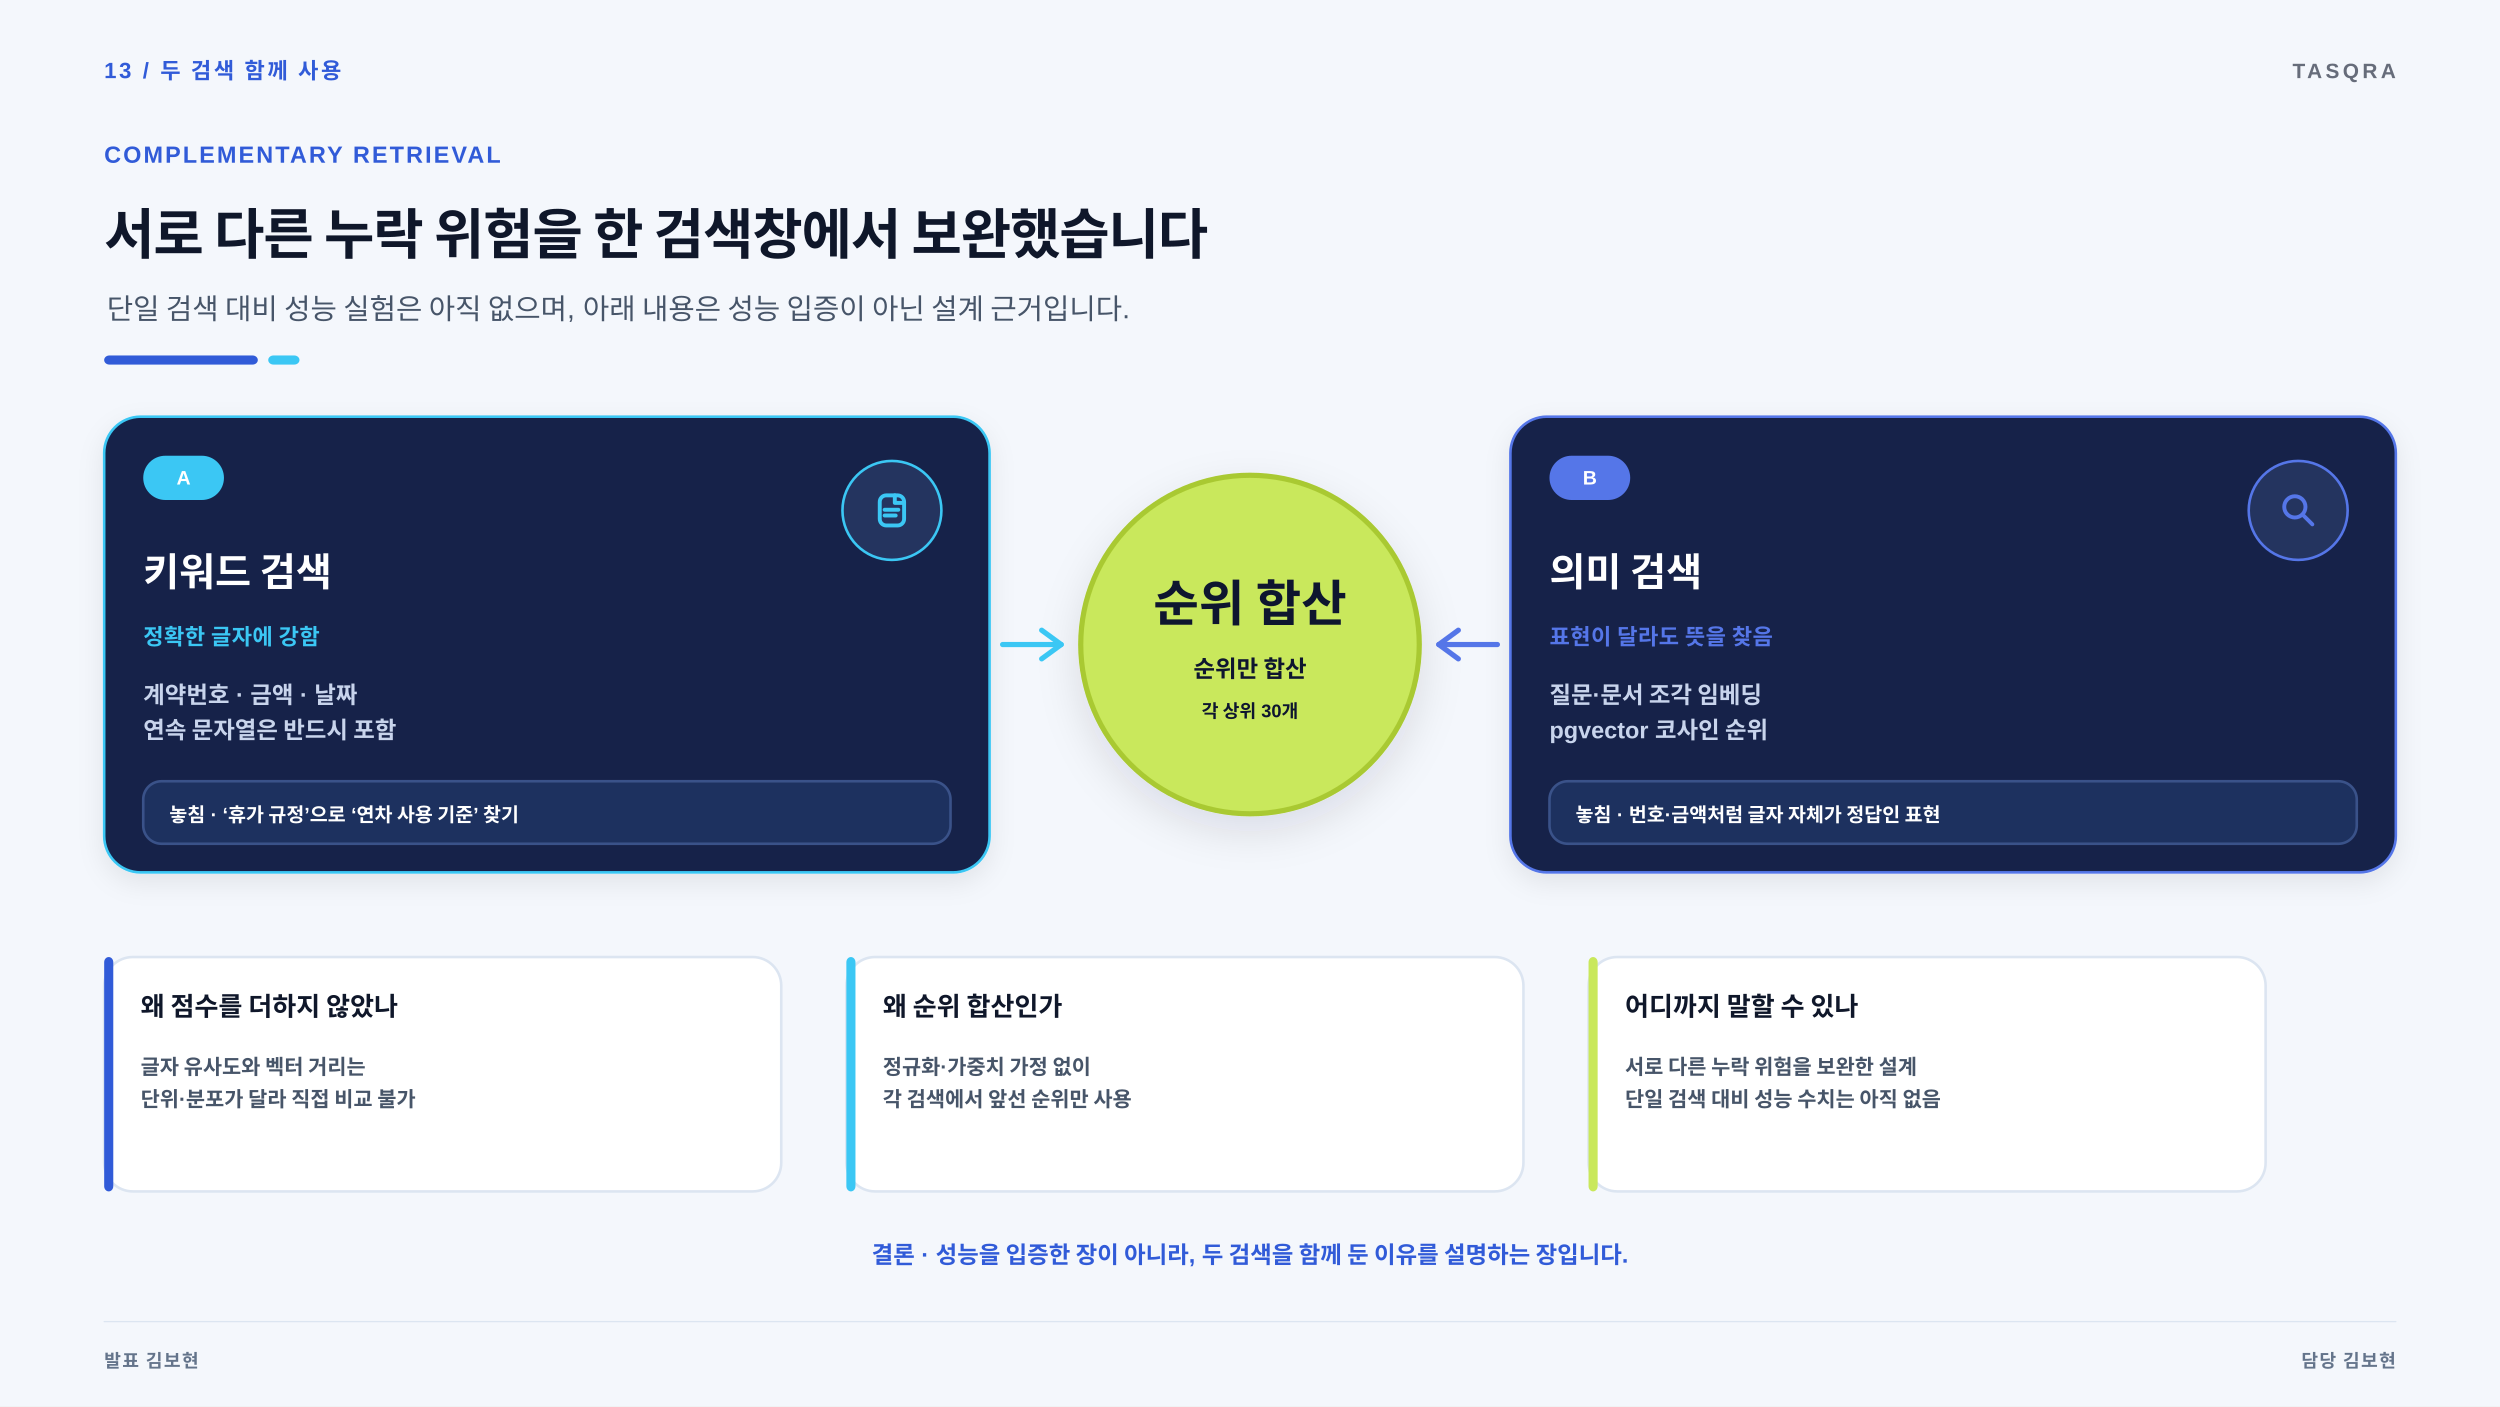
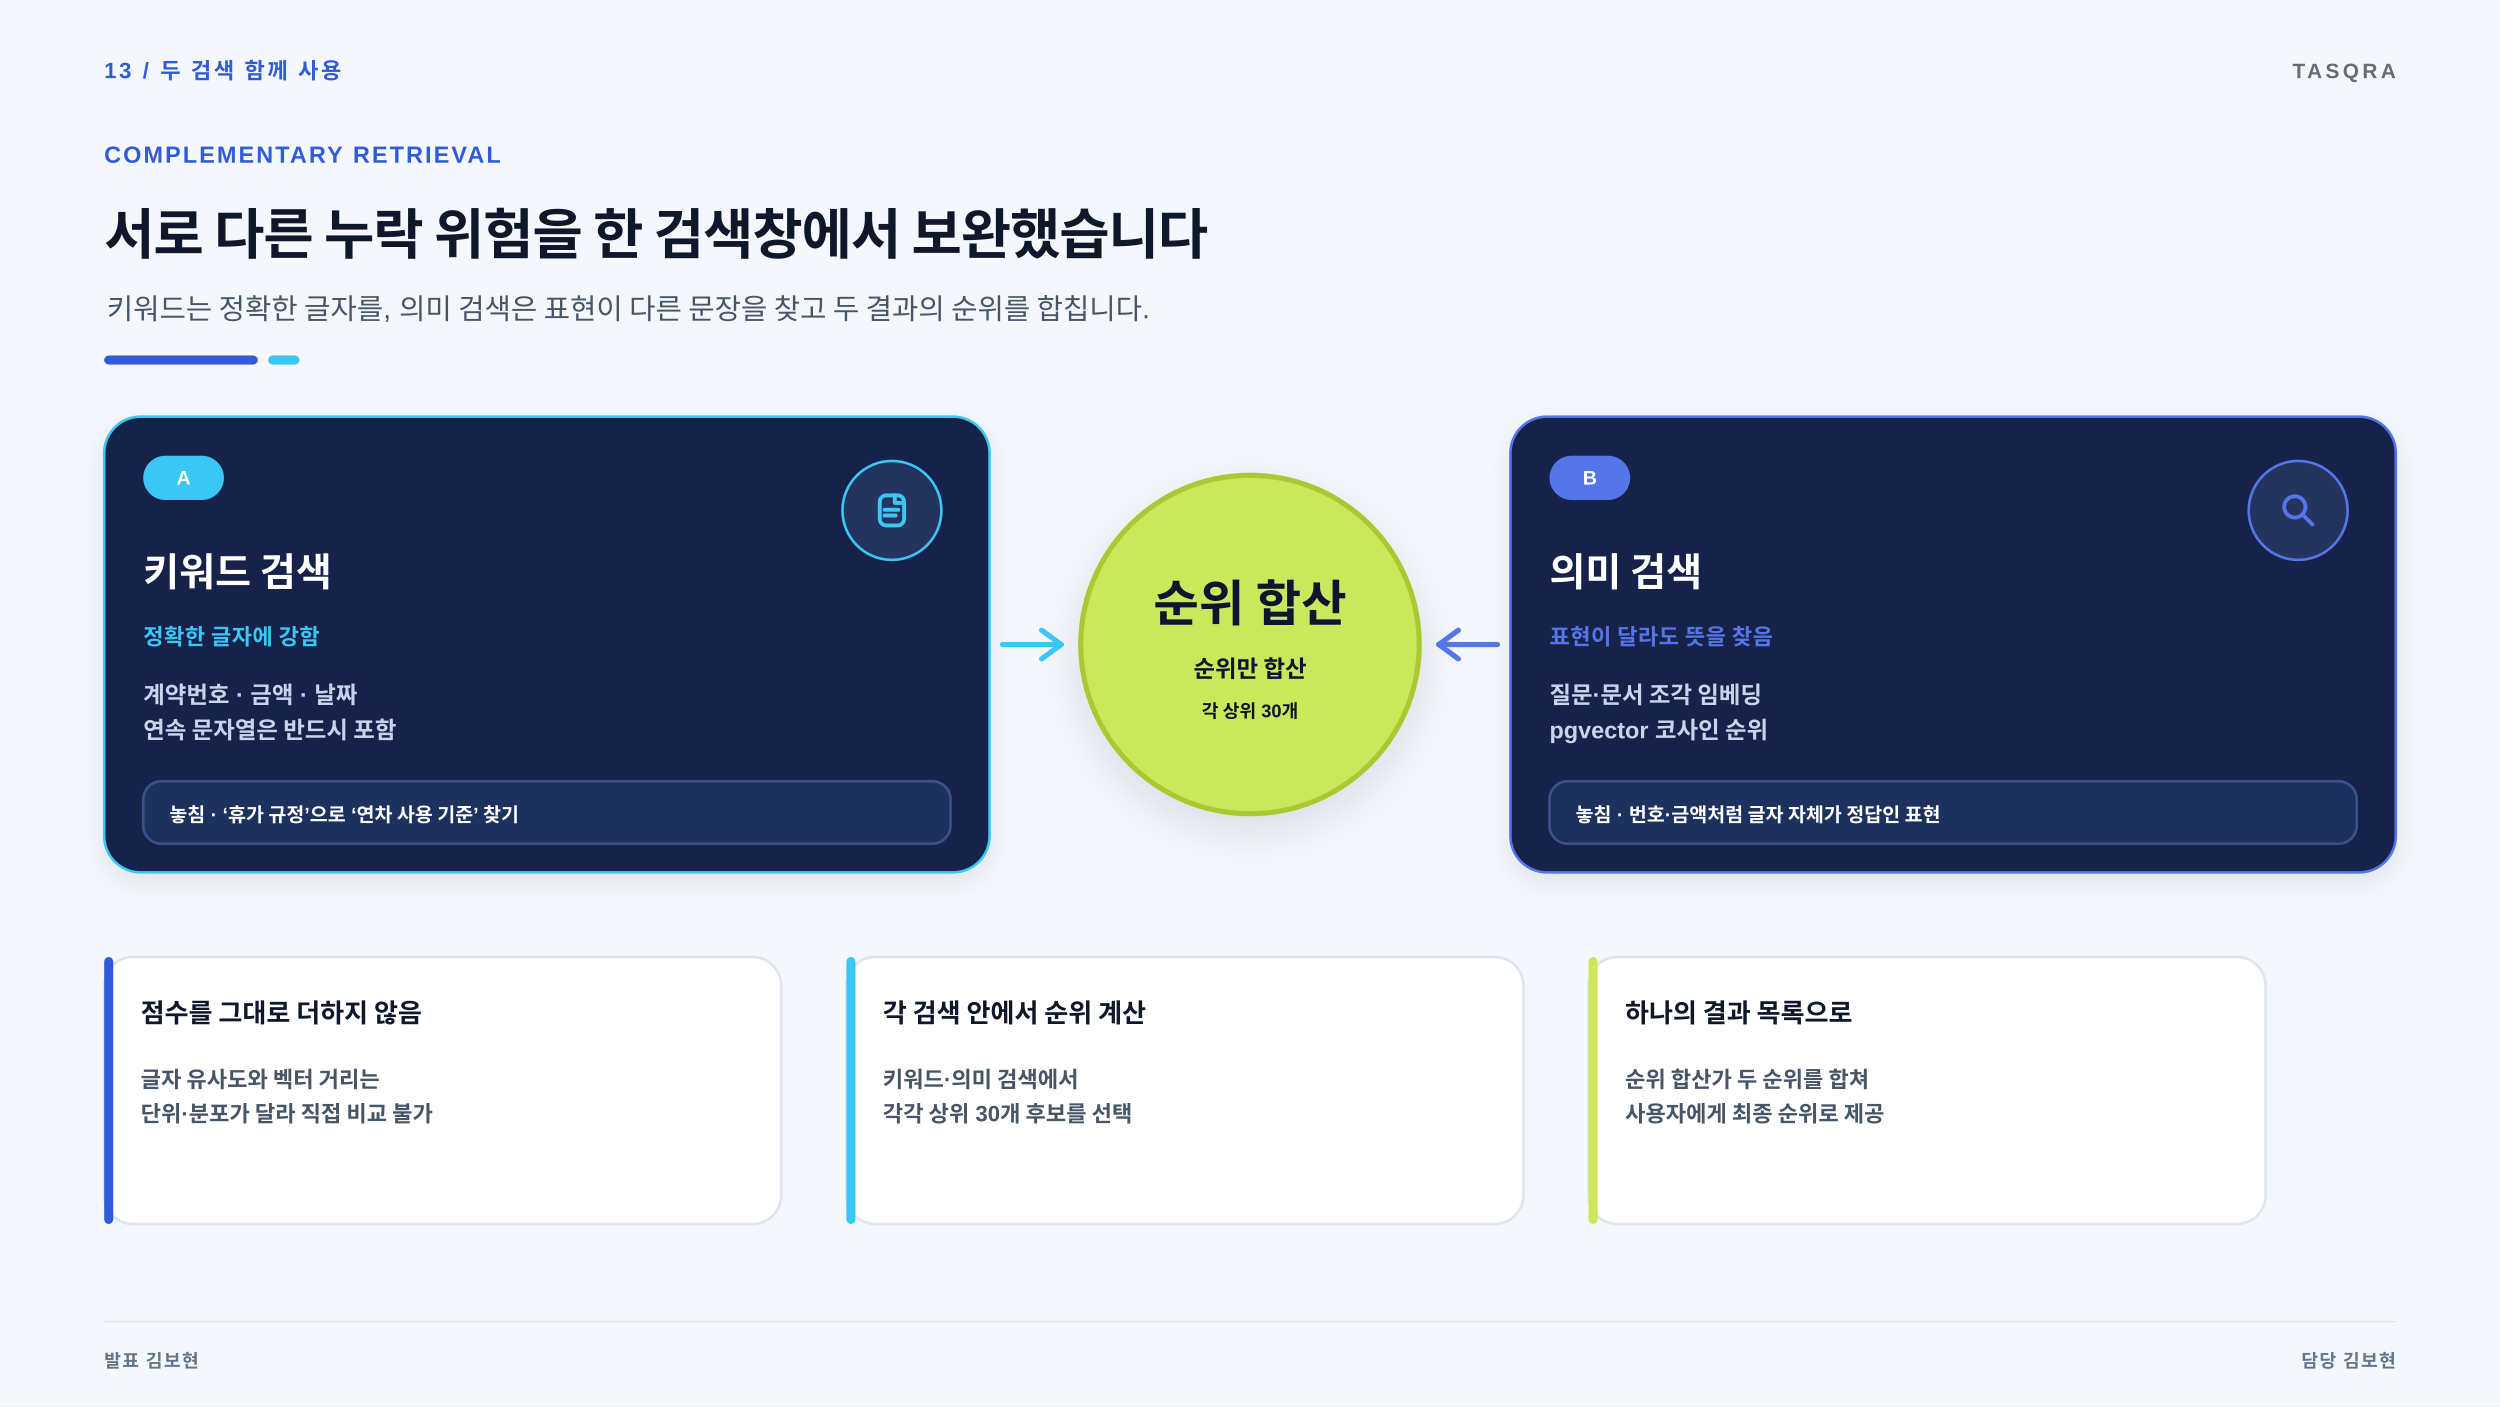
<svg xmlns="http://www.w3.org/2000/svg" width="1920" height="1080" viewBox="0 0 1920 1080">
  <defs>
    <style>@font-face{font-family:NotoKR;src:url("../../포트폴리오/NotoSansKR.ttf") format("truetype");} text{font-family:NotoKR,Arial,sans-serif;}</style>
    <filter id="shadow" x="-20%" y="-20%" width="140%" height="140%">
      <feDropShadow dx="0" dy="12" stdDeviation="16" flood-color="#0E162F" flood-opacity="0.11" />
    </filter>
    <filter id="softShadow" x="-20%" y="-20%" width="140%" height="140%">
      <feDropShadow dx="0" dy="7" stdDeviation="10" flood-color="#0E162F" flood-opacity="0.08" />
    </filter>
  </defs>
  <rect x="0" y="0" width="1920" height="1080" rx="0" fill="#F4F7FC" stroke="none" stroke-width="0" opacity="1" />
  <text x="80" y="60" font-family="NotoKR, Arial, sans-serif" font-size="17" font-weight="800" font-style="normal" fill="#315BD8" text-anchor="start" letter-spacing="2" opacity="1">13  /  두 검색 함께 사용</text>
  <text x="1840" y="60" font-family="NotoKR, Arial, sans-serif" font-size="16" font-weight="800" font-style="normal" fill="#0F172A" text-anchor="end" letter-spacing="2.6" opacity="0.62">TASQRA</text>
  <line x1="80" y1="1015" x2="1840" y2="1015" stroke="#DCE5F1" stroke-width="1" stroke-linecap="round" opacity="1" />
  <text x="80" y="1050" font-family="NotoKR, Arial, sans-serif" font-size="14" font-weight="700" font-style="normal" fill="#64748B" text-anchor="start" letter-spacing="1" opacity="1">발표  김보현</text>
  <text x="1840" y="1050" font-family="NotoKR, Arial, sans-serif" font-size="14" font-weight="700" font-style="normal" fill="#64748B" text-anchor="end" letter-spacing="1" opacity="1">담당  김보현</text>
  <text x="80" y="125" font-family="NotoKR, Arial, sans-serif" font-size="18" font-weight="800" font-style="normal" fill="#315BD8" text-anchor="start" letter-spacing="1.6" opacity="1">COMPLEMENTARY RETRIEVAL</text>
  <text x="80" y="195" font-family="NotoKR, Arial, sans-serif" font-size="42" font-weight="800" font-style="normal" fill="#0F172A" text-anchor="start" letter-spacing="-0.8" opacity="1">서로 다른 누락 위험을 한 검색창에서 보완했습니다</text>
-   <text x="82" y="245" font-family="NotoKR, Arial, sans-serif" font-size="22" font-weight="500" font-style="normal" fill="#475569" text-anchor="start" letter-spacing="0" opacity="1">단일 검색 대비 성능 실험은 아직 없으며, 아래 내용은 성능 입증이 아닌 설계 근거입니다.</text>
+   <text x="82" y="245" font-family="NotoKR, Arial, sans-serif" font-size="22" font-weight="500" font-style="normal" fill="#475569" text-anchor="start" letter-spacing="0" opacity="1">키워드는 정확한 글자를, 의미 검색은 표현이 다른 문장을 찾고 두 결과의 순위를 합칩니다.</text>
  <rect x="80" y="273" width="118" height="7" rx="4" fill="#315BD8" stroke="none" stroke-width="0" opacity="1" />
  <rect x="206" y="273" width="24" height="7" rx="4" fill="#3BC7F4" stroke="none" stroke-width="0" opacity="1" />
  <rect x="80" y="320" width="680" height="350" rx="28" fill="#16234A" stroke="#3BC7F4" stroke-width="2" opacity="1" filter="url(#softShadow)" />
  <rect x="110" y="350" width="62" height="34" rx="17.0" fill="#3BC7F4" stroke="none" stroke-width="0" opacity="1" />
  <text x="141.0" y="372.1" font-family="NotoKR, Arial, sans-serif" font-size="15" font-weight="700" font-style="normal" fill="#FFFFFF" text-anchor="middle" letter-spacing="0" opacity="1">A</text>
  <circle cx="685" cy="392" r="38" fill="#24345F" stroke="#3BC7F4" stroke-width="2" opacity="1" />
  <g fill="none" stroke="#3BC7F4" stroke-width="3" stroke-linecap="round" stroke-linejoin="round">
    <rect x="675.65" y="380.44" width="18.7" height="23.12" rx="5" />
    <path d="M 687.21 380.44 v 5.78 h 7.14" />
    <line x1="679.39" y1="391.49" x2="689.93" y2="391.49" />
    <line x1="679.39" y1="395.91" x2="687.89" y2="395.91" />
  </g>
  <text x="110" y="450" font-family="NotoKR, Arial, sans-serif" font-size="30" font-weight="800" font-style="normal" fill="#FFFFFF" text-anchor="start" letter-spacing="0" opacity="1">키워드 검색</text>
  <text x="110" y="495" font-family="NotoKR, Arial, sans-serif" font-size="17" font-weight="800" font-style="normal" fill="#3BC7F4" text-anchor="start" letter-spacing="0.3" opacity="1">정확한 글자에 강함</text>
  <text x="110" y="540" font-family="NotoKR, Arial, sans-serif" font-size="18" font-weight="600" fill="#C8D4EC" text-anchor="start">
    <tspan x="110" dy="0">계약번호 · 금액 · 날짜</tspan>
    <tspan x="110" dy="27.0">연속 문자열은 반드시 포함</tspan>
  </text>
  <rect x="110" y="600" width="620" height="48" rx="14" fill="#1D315F" stroke="#3A5289" stroke-width="2" opacity="1" />
  <text x="130" y="631" font-family="NotoKR, Arial, sans-serif" font-size="15" font-weight="700" font-style="normal" fill="#FFFFFF" text-anchor="start" letter-spacing="0" opacity="1">놓침  ·  ‘휴가 규정’으로 ‘연차 사용 기준’ 찾기</text>
  <rect x="1160" y="320" width="680" height="350" rx="28" fill="#16234A" stroke="#5576E8" stroke-width="2" opacity="1" filter="url(#softShadow)" />
  <rect x="1190" y="350" width="62" height="34" rx="17.0" fill="#5576E8" stroke="none" stroke-width="0" opacity="1" />
  <text x="1221.0" y="372.1" font-family="NotoKR, Arial, sans-serif" font-size="15" font-weight="700" font-style="normal" fill="#FFFFFF" text-anchor="middle" letter-spacing="0" opacity="1">B</text>
  <circle cx="1765" cy="392" r="38" fill="#24345F" stroke="#5576E8" stroke-width="2" opacity="1" />
  <g fill="none" stroke="#5576E8" stroke-width="3" stroke-linecap="round">
    <circle cx="1762.45" cy="389.28" r="8.16" />
    <line x1="1768.4" y1="395.23" x2="1775.88" y2="402.71" />
  </g>
  <text x="1190" y="450" font-family="NotoKR, Arial, sans-serif" font-size="30" font-weight="800" font-style="normal" fill="#FFFFFF" text-anchor="start" letter-spacing="0" opacity="1">의미 검색</text>
  <text x="1190" y="495" font-family="NotoKR, Arial, sans-serif" font-size="17" font-weight="800" font-style="normal" fill="#5576E8" text-anchor="start" letter-spacing="0.3" opacity="1">표현이 달라도 뜻을 찾음</text>
  <text x="1190" y="540" font-family="NotoKR, Arial, sans-serif" font-size="18" font-weight="600" fill="#C8D4EC" text-anchor="start">
    <tspan x="1190" dy="0">질문·문서 조각 임베딩</tspan>
    <tspan x="1190" dy="27.0">pgvector 코사인 순위</tspan>
  </text>
  <rect x="1190" y="600" width="620" height="48" rx="14" fill="#1D315F" stroke="#3A5289" stroke-width="2" opacity="1" />
  <text x="1210" y="631" font-family="NotoKR, Arial, sans-serif" font-size="15" font-weight="700" font-style="normal" fill="#FFFFFF" text-anchor="start" letter-spacing="0" opacity="1">놓침  ·  번호·금액처럼 글자 자체가 정답인 표현</text>
  <circle cx="960" cy="495" r="130" fill="#C9E85B" stroke="#A9C932" stroke-width="4" opacity="1" filter="url(#shadow)" />
  <text x="960" y="477" font-family="NotoKR, Arial, sans-serif" font-size="38" font-weight="800" font-style="normal" fill="#0E162F" text-anchor="middle" letter-spacing="0" opacity="1">순위 합산</text>
  <text x="960" y="520" font-family="NotoKR, Arial, sans-serif" font-size="18" font-weight="800" font-style="normal" fill="#0E162F" text-anchor="middle" letter-spacing="0" opacity="1">순위만 합산</text>
  <text x="960" y="551" font-family="NotoKR, Arial, sans-serif" font-size="14" font-weight="700" font-style="normal" fill="#0E162F" text-anchor="middle" letter-spacing="0" opacity="1">각 상위 30개</text>
  <line x1="770" y1="495" x2="815" y2="495" stroke="#3BC7F4" stroke-width="4" stroke-linecap="round" opacity="1" />
  <path d="M 800 484 L 815 495 L 800 506" fill="none" stroke="#3BC7F4" stroke-width="4" stroke-linecap="round" stroke-linejoin="round" />
  <line x1="1150" y1="495" x2="1105" y2="495" stroke="#5576E8" stroke-width="4" stroke-linecap="round" opacity="1" />
  <path d="M 1120 484 L 1105 495 L 1120 506" fill="none" stroke="#5576E8" stroke-width="4" stroke-linecap="round" stroke-linejoin="round" />
-   <rect x="80" y="735" width="520" height="180" rx="22" fill="#FFFFFF" stroke="#DCE5F1" stroke-width="2" opacity="1" />
-   <rect x="80" y="735" width="7" height="180" rx="4" fill="#315BD8" stroke="none" stroke-width="0" opacity="1" />
-   <text x="108" y="780" font-family="NotoKR, Arial, sans-serif" font-size="20" font-weight="800" font-style="normal" fill="#0F172A" text-anchor="start" letter-spacing="0" opacity="1">왜 점수를 더하지 않았나</text>
-   <text x="108" y="825" font-family="NotoKR, Arial, sans-serif" font-size="16" font-weight="600" fill="#475569" text-anchor="start">
+   <rect x="80" y="735" width="520" height="205" rx="22" fill="#FFFFFF" stroke="#DCE5F1" stroke-width="2" opacity="1" />
+   <rect x="80" y="735" width="7" height="205" rx="4" fill="#315BD8" stroke="none" stroke-width="0" opacity="1" />
+   <text x="108" y="785" font-family="NotoKR, Arial, sans-serif" font-size="20" font-weight="800" font-style="normal" fill="#0F172A" text-anchor="start" letter-spacing="0" opacity="1">점수를 그대로 더하지 않음</text>
+   <text x="108" y="835" font-family="NotoKR, Arial, sans-serif" font-size="17" font-weight="600" fill="#475569" text-anchor="start">
    <tspan x="108" dy="0">글자 유사도와 벡터 거리는</tspan>
-     <tspan x="108" dy="24.8">단위·분포가 달라 직접 비교 불가</tspan>
+     <tspan x="108" dy="26.35">단위·분포가 달라 직접 비교 불가</tspan>
  </text>
-   <rect x="650" y="735" width="520" height="180" rx="22" fill="#FFFFFF" stroke="#DCE5F1" stroke-width="2" opacity="1" />
-   <rect x="650" y="735" width="7" height="180" rx="4" fill="#3BC7F4" stroke="none" stroke-width="0" opacity="1" />
-   <text x="678" y="780" font-family="NotoKR, Arial, sans-serif" font-size="20" font-weight="800" font-style="normal" fill="#0F172A" text-anchor="start" letter-spacing="0" opacity="1">왜 순위 합산인가</text>
-   <text x="678" y="825" font-family="NotoKR, Arial, sans-serif" font-size="16" font-weight="600" fill="#475569" text-anchor="start">
-     <tspan x="678" dy="0">정규화·가중치 가정 없이</tspan>
-     <tspan x="678" dy="24.8">각 검색에서 앞선 순위만 사용</tspan>
+   <rect x="650" y="735" width="520" height="205" rx="22" fill="#FFFFFF" stroke="#DCE5F1" stroke-width="2" opacity="1" />
+   <rect x="650" y="735" width="7" height="205" rx="4" fill="#3BC7F4" stroke="none" stroke-width="0" opacity="1" />
+   <text x="678" y="785" font-family="NotoKR, Arial, sans-serif" font-size="20" font-weight="800" font-style="normal" fill="#0F172A" text-anchor="start" letter-spacing="0" opacity="1">각 검색 안에서 순위 계산</text>
+   <text x="678" y="835" font-family="NotoKR, Arial, sans-serif" font-size="17" font-weight="600" fill="#475569" text-anchor="start">
+     <tspan x="678" dy="0">키워드·의미 검색에서</tspan>
+     <tspan x="678" dy="26.35">각각 상위 30개 후보를 선택</tspan>
  </text>
-   <rect x="1220" y="735" width="520" height="180" rx="22" fill="#FFFFFF" stroke="#DCE5F1" stroke-width="2" opacity="1" />
-   <rect x="1220" y="735" width="7" height="180" rx="4" fill="#C9E85B" stroke="none" stroke-width="0" opacity="1" />
-   <text x="1248" y="780" font-family="NotoKR, Arial, sans-serif" font-size="20" font-weight="800" font-style="normal" fill="#0F172A" text-anchor="start" letter-spacing="0" opacity="1">어디까지 말할 수 있나</text>
-   <text x="1248" y="825" font-family="NotoKR, Arial, sans-serif" font-size="16" font-weight="600" fill="#475569" text-anchor="start">
-     <tspan x="1248" dy="0">서로 다른 누락 위험을 보완한 설계</tspan>
-     <tspan x="1248" dy="24.8">단일 검색 대비 성능 수치는 아직 없음</tspan>
+   <rect x="1220" y="735" width="520" height="205" rx="22" fill="#FFFFFF" stroke="#DCE5F1" stroke-width="2" opacity="1" />
+   <rect x="1220" y="735" width="7" height="205" rx="4" fill="#C9E85B" stroke="none" stroke-width="0" opacity="1" />
+   <text x="1248" y="785" font-family="NotoKR, Arial, sans-serif" font-size="20" font-weight="800" font-style="normal" fill="#0F172A" text-anchor="start" letter-spacing="0" opacity="1">하나의 결과 목록으로</text>
+   <text x="1248" y="835" font-family="NotoKR, Arial, sans-serif" font-size="17" font-weight="600" fill="#475569" text-anchor="start">
+     <tspan x="1248" dy="0">순위 합산가 두 순위를 합쳐</tspan>
+     <tspan x="1248" dy="26.35">사용자에게 최종 순위로 제공</tspan>
  </text>
-   <text x="960" y="970" font-family="NotoKR, Arial, sans-serif" font-size="18" font-weight="800" font-style="normal" fill="#315BD8" text-anchor="middle" letter-spacing="0" opacity="1">결론  ·  성능을 입증한 장이 아니라, 두 검색을 함께 둔 이유를 설명하는 장입니다.</text>
</svg>
